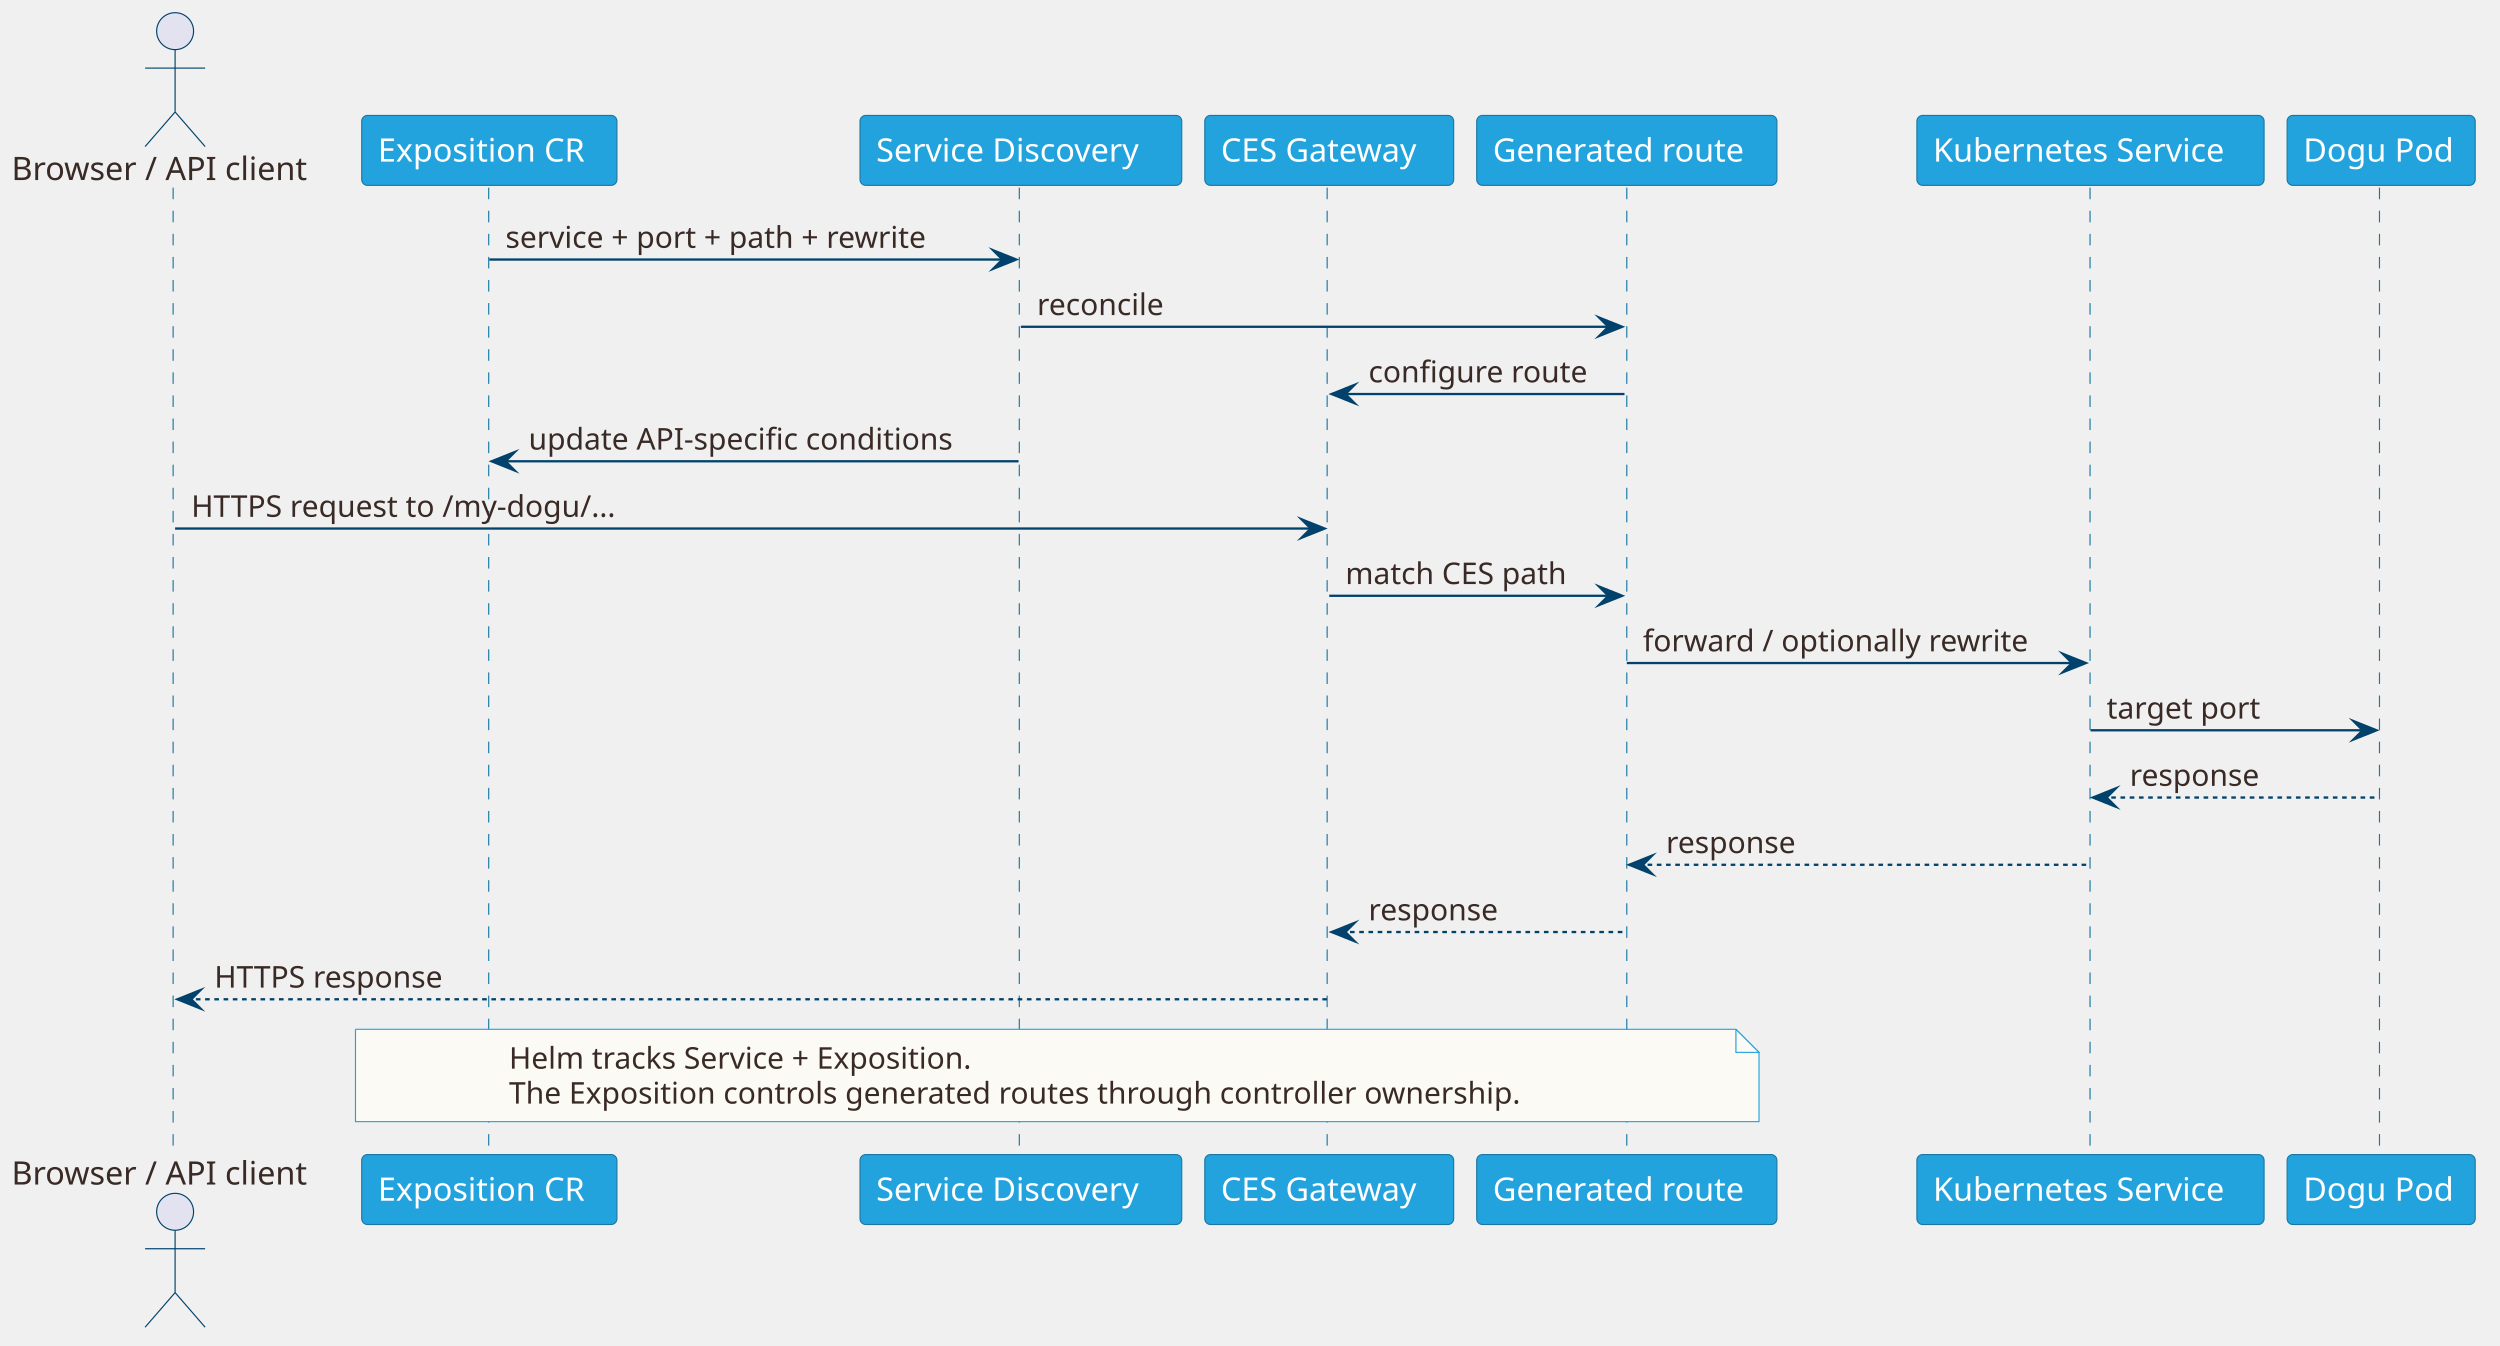
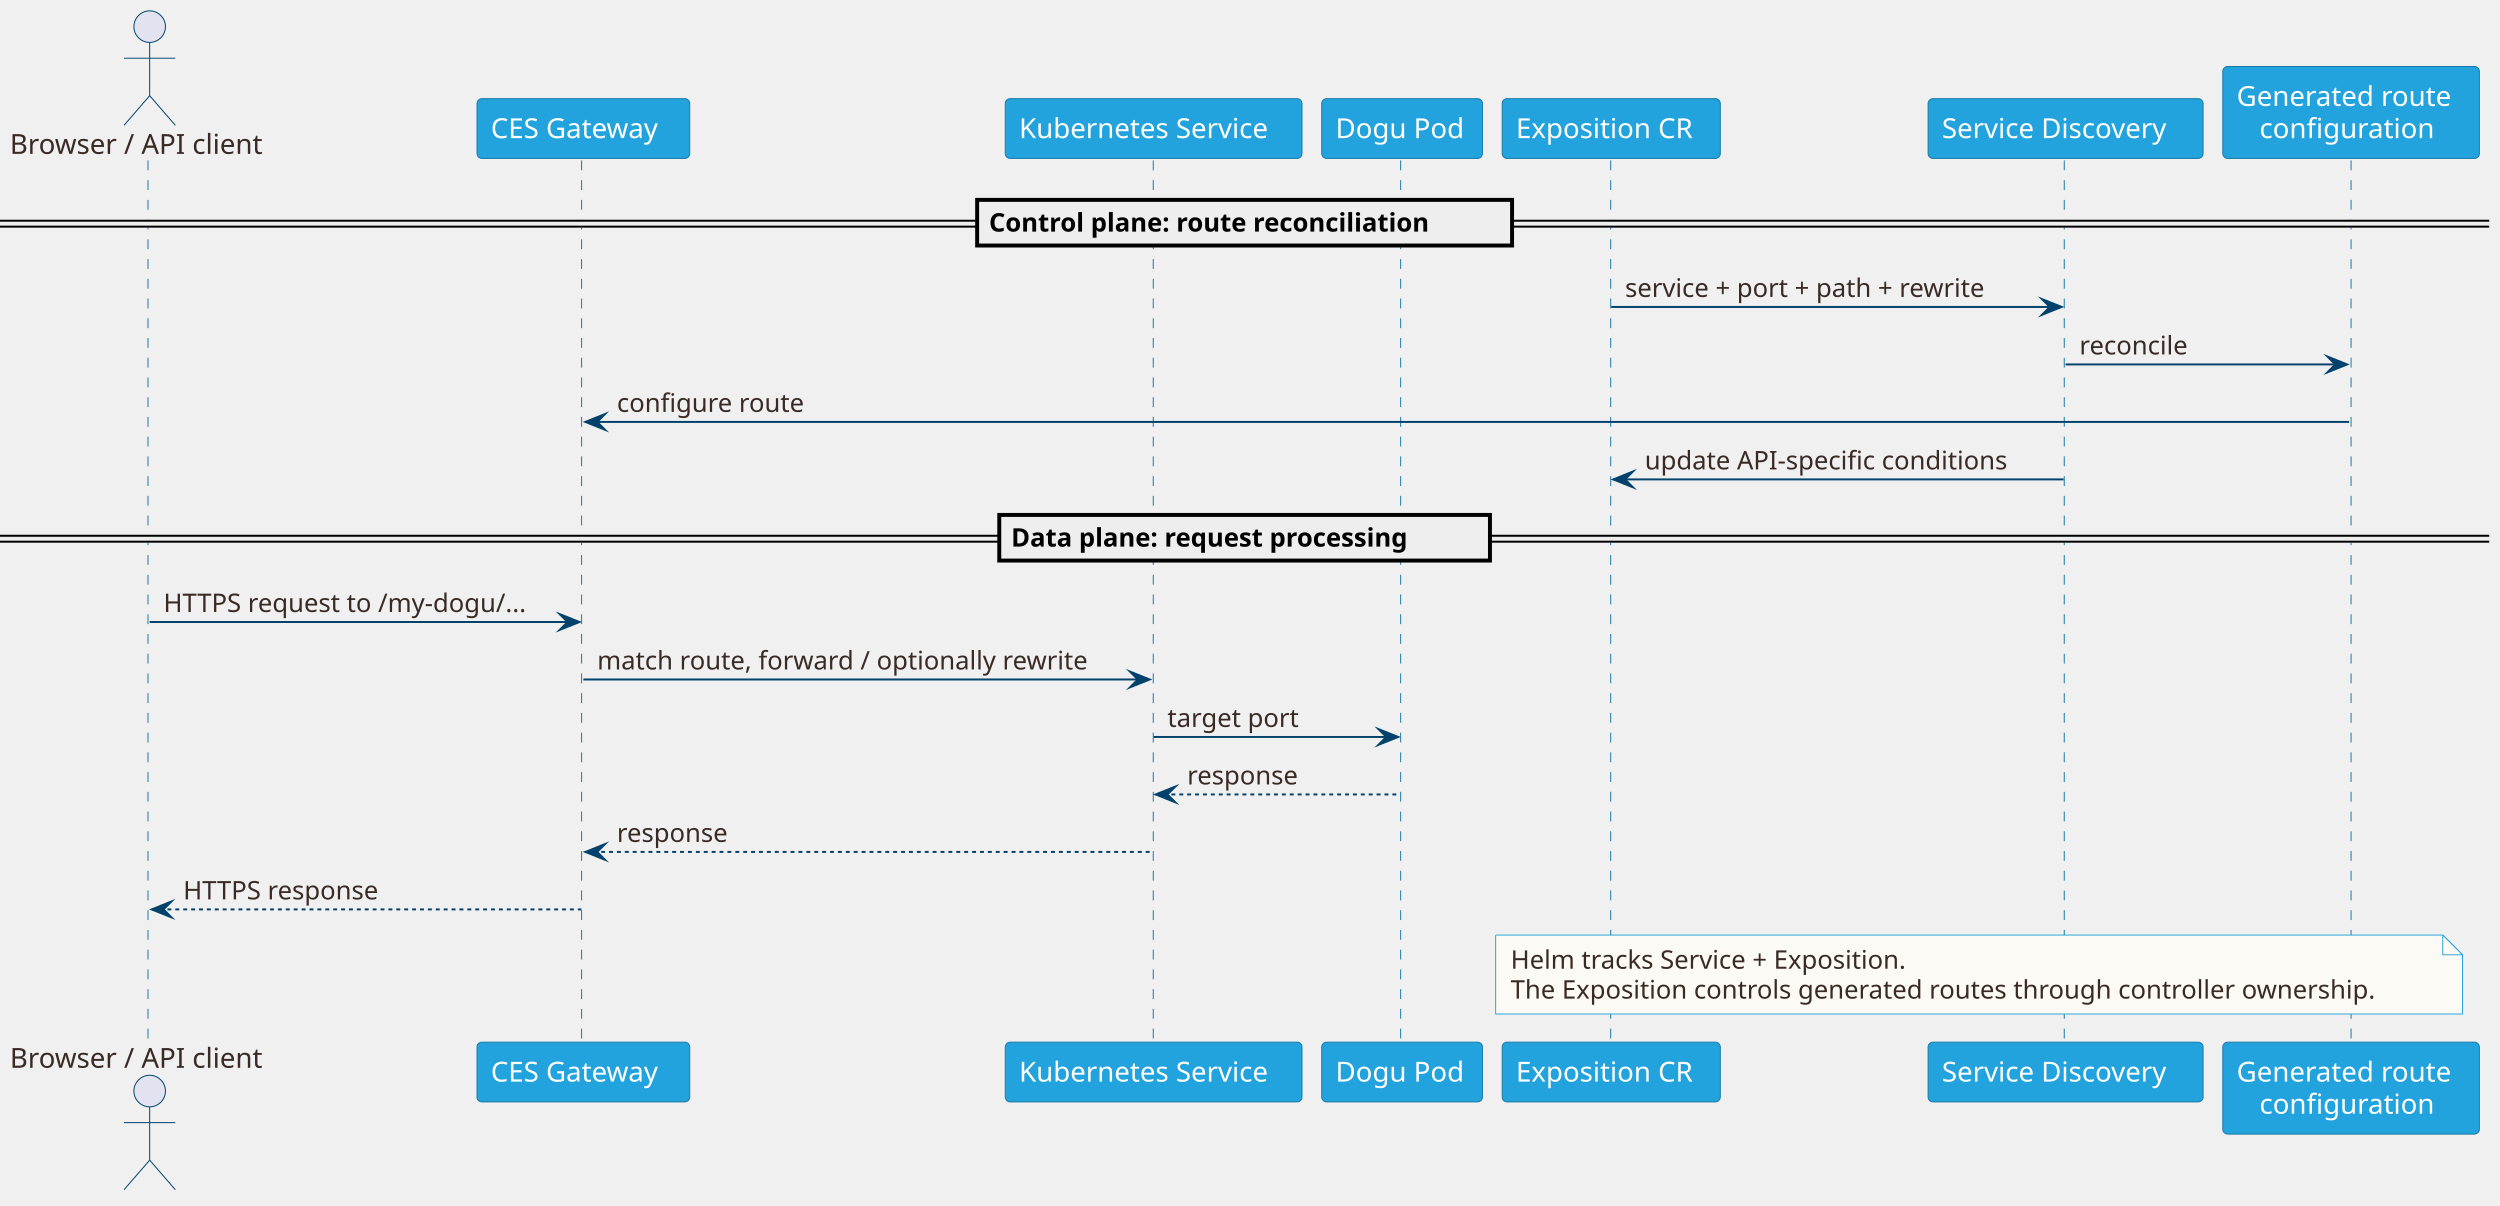
- <svg xmlns="http://www.w3.org/2000/svg" contentStyleType="text/css" data-diagram-type="SEQUENCE" height="583px" preserveAspectRatio="none" style="width:1083px;height:583px;background:#FFFFFF;" version="1.1" viewBox="0 0 1083 583" width="1083px" zoomAndPan="magnify">
+ <svg xmlns="http://www.w3.org/2000/svg" contentStyleType="text/css" data-diagram-type="SEQUENCE" height="611px" preserveAspectRatio="none" style="width:1267px;height:611px;background:#FFFFFF;" version="1.1" viewBox="0 0 1267 611" width="1267px" zoomAndPan="magnify">
  <defs />
  <g>
    <g class="participant-lifeline" data-entity-uid="part1" data-qualified-name="client" data-source-line="17" id="part1-lifeline">
      <g>
-         <rect fill="#000000" fill-opacity="0" height="419.859" width="8" x="71.853" y="81.297" />
-         <line style="stroke:#1978A3;stroke-width:0.5;stroke-dasharray:5,5;" x1="75" x2="75" y1="81.297" y2="501.156" />
+         <rect fill="#000000" fill-opacity="0" height="447.859" width="8" x="71.853" y="81.297" />
+         <line style="stroke:#1978A3;stroke-width:0.5;stroke-dasharray:5,5;" x1="75" x2="75" y1="81.297" y2="529.156" />
      </g>
    </g>
-     <g class="participant-lifeline" data-entity-uid="part2" data-qualified-name="exposition" data-source-line="18" id="part2-lifeline">
+     <g class="participant-lifeline" data-entity-uid="part2" data-qualified-name="gateway" data-source-line="18" id="part2-lifeline">
      <g>
-         <rect fill="#000000" fill-opacity="0" height="419.859" width="8" x="207.976" y="81.297" />
-         <line style="stroke:#1978A3;stroke-width:0.5;stroke-dasharray:5,5;" x1="211.707" x2="211.707" y1="81.297" y2="501.156" />
+         <rect fill="#000000" fill-opacity="0" height="447.859" width="8" x="291.653" y="81.297" />
+         <line style="stroke:#1978A3;stroke-width:0.5;stroke-dasharray:5,5;" x1="294.752" x2="294.752" y1="81.297" y2="529.156" />
      </g>
    </g>
-     <g class="participant-lifeline" data-entity-uid="part3" data-qualified-name="discovery" data-source-line="19" id="part3-lifeline">
+     <g class="participant-lifeline" data-entity-uid="part3" data-qualified-name="service" data-source-line="19" id="part3-lifeline">
      <g>
-         <rect fill="#000000" fill-opacity="0" height="419.859" width="8" x="438.243" y="81.297" />
-         <line style="stroke:#1978A3;stroke-width:0.5;stroke-dasharray:5,5;" x1="441.564" x2="441.564" y1="81.297" y2="501.156" />
+         <rect fill="#000000" fill-opacity="0" height="447.859" width="8" x="580.662" y="81.297" />
+         <line style="stroke:#1978A3;stroke-width:0.5;stroke-dasharray:5,5;" x1="584.47" x2="584.47" y1="81.297" y2="529.156" />
      </g>
    </g>
-     <g class="participant-lifeline" data-entity-uid="part4" data-qualified-name="gateway" data-source-line="20" id="part4-lifeline">
+     <g class="participant-lifeline" data-entity-uid="part4" data-qualified-name="pod" data-source-line="20" id="part4-lifeline">
      <g>
-         <rect fill="#000000" fill-opacity="0" height="419.859" width="8" x="571.823" y="81.297" />
-         <line style="stroke:#1978A3;stroke-width:0.5;stroke-dasharray:5,5;" x1="574.921" x2="574.921" y1="81.297" y2="501.156" />
+         <rect fill="#000000" fill-opacity="0" height="447.859" width="8" x="706.579" y="81.297" />
+         <line style="stroke:#1978A3;stroke-width:0.5;stroke-dasharray:5,5;" x1="709.854" x2="709.854" y1="81.297" y2="529.156" />
      </g>
    </g>
-     <g class="participant-lifeline" data-entity-uid="part5" data-qualified-name="route" data-source-line="21" id="part5-lifeline">
+     <g class="participant-lifeline" data-entity-uid="part5" data-qualified-name="exposition" data-source-line="21" id="part5-lifeline">
      <g>
-         <rect fill="#000000" fill-opacity="0" height="419.859" width="8" x="700.734" y="81.297" />
-         <line style="stroke:#1978A3;stroke-width:0.5;stroke-dasharray:5,5;" x1="704.724" x2="704.724" y1="81.297" y2="501.156" />
+         <rect fill="#000000" fill-opacity="0" height="447.859" width="8" x="812.572" y="81.297" />
+         <line style="stroke:#1978A3;stroke-width:0.5;stroke-dasharray:5,5;" x1="816.304" x2="816.304" y1="81.297" y2="529.156" />
      </g>
    </g>
-     <g class="participant-lifeline" data-entity-uid="part6" data-qualified-name="service" data-source-line="22" id="part6-lifeline">
+     <g class="participant-lifeline" data-entity-uid="part6" data-qualified-name="discovery" data-source-line="22" id="part6-lifeline">
      <g>
-         <rect fill="#000000" fill-opacity="0" height="419.859" width="8" x="901.599" y="81.297" />
-         <line style="stroke:#1978A3;stroke-width:0.5;stroke-dasharray:5,5;" x1="905.407" x2="905.407" y1="81.297" y2="501.156" />
+         <rect fill="#000000" fill-opacity="0" height="447.859" width="8" x="1042.839" y="81.297" />
+         <line style="stroke:#1978A3;stroke-width:0.5;stroke-dasharray:5,5;" x1="1046.161" x2="1046.161" y1="81.297" y2="529.156" />
      </g>
    </g>
-     <g class="participant-lifeline" data-entity-uid="part7" data-qualified-name="pod" data-source-line="23" id="part7-lifeline">
+     <g class="participant-lifeline" data-entity-uid="part7" data-qualified-name="route" data-source-line="23" id="part7-lifeline">
      <g>
-         <rect fill="#000000" fill-opacity="0" height="419.859" width="8" x="1027.516" y="81.297" />
-         <line style="stroke:#1978A3;stroke-width:0.5;stroke-dasharray:5,5;" x1="1030.791" x2="1030.791" y1="81.297" y2="501.156" />
+         <rect fill="#000000" fill-opacity="0" height="447.859" width="8" x="1187.528" y="81.297" />
+         <line style="stroke:#1978A3;stroke-width:0.5;stroke-dasharray:5,5;" x1="1191.518" x2="1191.518" y1="81.297" y2="529.156" />
      </g>
    </g>
    <g class="participant participant-head" data-entity-uid="part1" data-qualified-name="client" data-source-line="17" id="part1-head">
      <text fill="#392A25" font-family="sans-serif" font-size="14" lengthAdjust="spacing" textLength="135.707" x="5" y="77.995">Browser / API client</text>
      <ellipse cx="75.853" cy="13.5" fill="#E2E2F0" rx="8" ry="8" style="stroke:#00426B;stroke-width:0.5;" />
      <path d="M75.853,21.5 L75.853,48.5 M62.853,29.5 L88.853,29.5 M75.853,48.5 L62.853,63.5 M75.853,48.5 L88.853,63.5" fill="none" style="stroke:#00426B;stroke-width:0.5;" />
    </g>
    <g class="participant participant-tail" data-entity-uid="part1" data-qualified-name="client" data-source-line="17" id="part1-tail">
-       <text fill="#392A25" font-family="sans-serif" font-size="14" lengthAdjust="spacing" textLength="135.707" x="5" y="513.151">Browser / API client</text>
-       <ellipse cx="75.853" cy="524.953" fill="#E2E2F0" rx="8" ry="8" style="stroke:#00426B;stroke-width:0.5;" />
-       <path d="M75.853,532.953 L75.853,559.953 M62.853,540.953 L88.853,540.953 M75.853,559.953 L62.853,574.953 M75.853,559.953 L88.853,574.953" fill="none" style="stroke:#00426B;stroke-width:0.5;" />
+       <text fill="#392A25" font-family="sans-serif" font-size="14" lengthAdjust="spacing" textLength="135.707" x="5" y="541.151">Browser / API client</text>
+       <ellipse cx="75.853" cy="552.953" fill="#E2E2F0" rx="8" ry="8" style="stroke:#00426B;stroke-width:0.5;" />
+       <path d="M75.853,560.953 L75.853,587.953 M62.853,568.953 L88.853,568.953 M75.853,587.953 L62.853,602.953 M75.853,587.953 L88.853,602.953" fill="none" style="stroke:#00426B;stroke-width:0.5;" />
    </g>
-     <g class="participant participant-head" data-entity-uid="part2" data-qualified-name="exposition" data-source-line="18" id="part2-head">
-       <rect fill="#23A3DD" height="30.297" rx="2.5" ry="2.5" style="stroke:#1978A3;stroke-width:0.5;" width="110.537" x="156.707" y="50" />
-       <text fill="#FFFFFF" font-family="sans-serif" font-size="14" lengthAdjust="spacing" textLength="96.537" x="163.707" y="69.995">Exposition CR</text>
+     <g class="participant participant-head" data-entity-uid="part2" data-qualified-name="gateway" data-source-line="18" id="part2-head">
+       <rect fill="#23A3DD" height="30.297" rx="2.5" ry="2.5" style="stroke:#1978A3;stroke-width:0.5;" width="107.803" x="241.752" y="50" />
+       <text fill="#FFFFFF" font-family="sans-serif" font-size="14" lengthAdjust="spacing" textLength="93.803" x="248.752" y="69.995">CES Gateway</text>
    </g>
-     <g class="participant participant-tail" data-entity-uid="part2" data-qualified-name="exposition" data-source-line="18" id="part2-tail">
-       <rect fill="#23A3DD" height="30.297" rx="2.5" ry="2.5" style="stroke:#1978A3;stroke-width:0.5;" width="110.537" x="156.707" y="500.156" />
-       <text fill="#FFFFFF" font-family="sans-serif" font-size="14" lengthAdjust="spacing" textLength="96.537" x="163.707" y="520.151">Exposition CR</text>
+     <g class="participant participant-tail" data-entity-uid="part2" data-qualified-name="gateway" data-source-line="18" id="part2-tail">
+       <rect fill="#23A3DD" height="30.297" rx="2.5" ry="2.5" style="stroke:#1978A3;stroke-width:0.5;" width="107.803" x="241.752" y="528.156" />
+       <text fill="#FFFFFF" font-family="sans-serif" font-size="14" lengthAdjust="spacing" textLength="93.803" x="248.752" y="548.151">CES Gateway</text>
    </g>
-     <g class="participant participant-head" data-entity-uid="part3" data-qualified-name="discovery" data-source-line="19" id="part3-head">
-       <rect fill="#23A3DD" height="30.297" rx="2.5" ry="2.5" style="stroke:#1978A3;stroke-width:0.5;" width="139.357" x="372.564" y="50" />
-       <text fill="#FFFFFF" font-family="sans-serif" font-size="14" lengthAdjust="spacing" textLength="125.357" x="379.564" y="69.995">Service Discovery</text>
+     <g class="participant participant-head" data-entity-uid="part3" data-qualified-name="service" data-source-line="19" id="part3-head">
+       <rect fill="#23A3DD" height="30.297" rx="2.5" ry="2.5" style="stroke:#1978A3;stroke-width:0.5;" width="150.384" x="509.47" y="50" />
+       <text fill="#FFFFFF" font-family="sans-serif" font-size="14" lengthAdjust="spacing" textLength="136.384" x="516.47" y="69.995">Kubernetes Service</text>
    </g>
-     <g class="participant participant-tail" data-entity-uid="part3" data-qualified-name="discovery" data-source-line="19" id="part3-tail">
-       <rect fill="#23A3DD" height="30.297" rx="2.5" ry="2.5" style="stroke:#1978A3;stroke-width:0.5;" width="139.357" x="372.564" y="500.156" />
-       <text fill="#FFFFFF" font-family="sans-serif" font-size="14" lengthAdjust="spacing" textLength="125.357" x="379.564" y="520.151">Service Discovery</text>
+     <g class="participant participant-tail" data-entity-uid="part3" data-qualified-name="service" data-source-line="19" id="part3-tail">
+       <rect fill="#23A3DD" height="30.297" rx="2.5" ry="2.5" style="stroke:#1978A3;stroke-width:0.5;" width="150.384" x="509.47" y="528.156" />
+       <text fill="#FFFFFF" font-family="sans-serif" font-size="14" lengthAdjust="spacing" textLength="136.384" x="516.47" y="548.151">Kubernetes Service</text>
    </g>
-     <g class="participant participant-head" data-entity-uid="part4" data-qualified-name="gateway" data-source-line="20" id="part4-head">
-       <rect fill="#23A3DD" height="30.297" rx="2.5" ry="2.5" style="stroke:#1978A3;stroke-width:0.5;" width="107.803" x="521.921" y="50" />
-       <text fill="#FFFFFF" font-family="sans-serif" font-size="14" lengthAdjust="spacing" textLength="93.803" x="528.921" y="69.995">CES Gateway</text>
+     <g class="participant participant-head" data-entity-uid="part4" data-qualified-name="pod" data-source-line="20" id="part4-head">
+       <rect fill="#23A3DD" height="30.297" rx="2.5" ry="2.5" style="stroke:#1978A3;stroke-width:0.5;" width="81.45" x="669.854" y="50" />
+       <text fill="#FFFFFF" font-family="sans-serif" font-size="14" lengthAdjust="spacing" textLength="67.45" x="676.854" y="69.995">Dogu Pod</text>
    </g>
-     <g class="participant participant-tail" data-entity-uid="part4" data-qualified-name="gateway" data-source-line="20" id="part4-tail">
-       <rect fill="#23A3DD" height="30.297" rx="2.5" ry="2.5" style="stroke:#1978A3;stroke-width:0.5;" width="107.803" x="521.921" y="500.156" />
-       <text fill="#FFFFFF" font-family="sans-serif" font-size="14" lengthAdjust="spacing" textLength="93.803" x="528.921" y="520.151">CES Gateway</text>
+     <g class="participant participant-tail" data-entity-uid="part4" data-qualified-name="pod" data-source-line="20" id="part4-tail">
+       <rect fill="#23A3DD" height="30.297" rx="2.5" ry="2.5" style="stroke:#1978A3;stroke-width:0.5;" width="81.45" x="669.854" y="528.156" />
+       <text fill="#FFFFFF" font-family="sans-serif" font-size="14" lengthAdjust="spacing" textLength="67.45" x="676.854" y="548.151">Dogu Pod</text>
    </g>
-     <g class="participant participant-head" data-entity-uid="part5" data-qualified-name="route" data-source-line="21" id="part5-head">
-       <rect fill="#23A3DD" height="30.297" rx="2.5" ry="2.5" style="stroke:#1978A3;stroke-width:0.5;" width="130.019" x="639.724" y="50" />
-       <text fill="#FFFFFF" font-family="sans-serif" font-size="14" lengthAdjust="spacing" textLength="116.019" x="646.724" y="69.995">Generated route</text>
+     <g class="participant participant-head" data-entity-uid="part5" data-qualified-name="exposition" data-source-line="21" id="part5-head">
+       <rect fill="#23A3DD" height="30.297" rx="2.5" ry="2.5" style="stroke:#1978A3;stroke-width:0.5;" width="110.537" x="761.304" y="50" />
+       <text fill="#FFFFFF" font-family="sans-serif" font-size="14" lengthAdjust="spacing" textLength="96.537" x="768.304" y="69.995">Exposition CR</text>
    </g>
-     <g class="participant participant-tail" data-entity-uid="part5" data-qualified-name="route" data-source-line="21" id="part5-tail">
-       <rect fill="#23A3DD" height="30.297" rx="2.5" ry="2.5" style="stroke:#1978A3;stroke-width:0.5;" width="130.019" x="639.724" y="500.156" />
-       <text fill="#FFFFFF" font-family="sans-serif" font-size="14" lengthAdjust="spacing" textLength="116.019" x="646.724" y="520.151">Generated route</text>
+     <g class="participant participant-tail" data-entity-uid="part5" data-qualified-name="exposition" data-source-line="21" id="part5-tail">
+       <rect fill="#23A3DD" height="30.297" rx="2.5" ry="2.5" style="stroke:#1978A3;stroke-width:0.5;" width="110.537" x="761.304" y="528.156" />
+       <text fill="#FFFFFF" font-family="sans-serif" font-size="14" lengthAdjust="spacing" textLength="96.537" x="768.304" y="548.151">Exposition CR</text>
    </g>
-     <g class="participant participant-head" data-entity-uid="part6" data-qualified-name="service" data-source-line="22" id="part6-head">
-       <rect fill="#23A3DD" height="30.297" rx="2.5" ry="2.5" style="stroke:#1978A3;stroke-width:0.5;" width="150.384" x="830.407" y="50" />
-       <text fill="#FFFFFF" font-family="sans-serif" font-size="14" lengthAdjust="spacing" textLength="136.384" x="837.407" y="69.995">Kubernetes Service</text>
+     <g class="participant participant-head" data-entity-uid="part6" data-qualified-name="discovery" data-source-line="22" id="part6-head">
+       <rect fill="#23A3DD" height="30.297" rx="2.5" ry="2.5" style="stroke:#1978A3;stroke-width:0.5;" width="139.357" x="977.161" y="50" />
+       <text fill="#FFFFFF" font-family="sans-serif" font-size="14" lengthAdjust="spacing" textLength="125.357" x="984.161" y="69.995">Service Discovery</text>
    </g>
-     <g class="participant participant-tail" data-entity-uid="part6" data-qualified-name="service" data-source-line="22" id="part6-tail">
-       <rect fill="#23A3DD" height="30.297" rx="2.5" ry="2.5" style="stroke:#1978A3;stroke-width:0.5;" width="150.384" x="830.407" y="500.156" />
-       <text fill="#FFFFFF" font-family="sans-serif" font-size="14" lengthAdjust="spacing" textLength="136.384" x="837.407" y="520.151">Kubernetes Service</text>
+     <g class="participant participant-tail" data-entity-uid="part6" data-qualified-name="discovery" data-source-line="22" id="part6-tail">
+       <rect fill="#23A3DD" height="30.297" rx="2.5" ry="2.5" style="stroke:#1978A3;stroke-width:0.5;" width="139.357" x="977.161" y="528.156" />
+       <text fill="#FFFFFF" font-family="sans-serif" font-size="14" lengthAdjust="spacing" textLength="125.357" x="984.161" y="548.151">Service Discovery</text>
    </g>
-     <g class="participant participant-head" data-entity-uid="part7" data-qualified-name="pod" data-source-line="23" id="part7-head">
-       <rect fill="#23A3DD" height="30.297" rx="2.5" ry="2.5" style="stroke:#1978A3;stroke-width:0.5;" width="81.45" x="990.79" y="50" />
-       <text fill="#FFFFFF" font-family="sans-serif" font-size="14" lengthAdjust="spacing" textLength="67.45" x="997.79" y="69.995">Dogu Pod</text>
+     <g class="participant participant-head" data-entity-uid="part7" data-qualified-name="route" data-source-line="23" id="part7-head">
+       <rect fill="#23A3DD" height="46.594" rx="2.5" ry="2.5" style="stroke:#1978A3;stroke-width:0.5;" width="130.019" x="1126.518" y="33.703" />
+       <text fill="#FFFFFF" font-family="sans-serif" font-size="14" lengthAdjust="spacing" textLength="116.019" x="1133.518" y="53.698">Generated route</text>
+       <text fill="#FFFFFF" font-family="sans-serif" font-size="14" lengthAdjust="spacing" textLength="92.866" x="1145.095" y="69.995">configuration</text>
    </g>
-     <g class="participant participant-tail" data-entity-uid="part7" data-qualified-name="pod" data-source-line="23" id="part7-tail">
-       <rect fill="#23A3DD" height="30.297" rx="2.5" ry="2.5" style="stroke:#1978A3;stroke-width:0.5;" width="81.45" x="990.79" y="500.156" />
-       <text fill="#FFFFFF" font-family="sans-serif" font-size="14" lengthAdjust="spacing" textLength="67.45" x="997.79" y="520.151">Dogu Pod</text>
+     <g class="participant participant-tail" data-entity-uid="part7" data-qualified-name="route" data-source-line="23" id="part7-tail">
+       <rect fill="#23A3DD" height="46.594" rx="2.5" ry="2.5" style="stroke:#1978A3;stroke-width:0.5;" width="130.019" x="1126.518" y="528.156" />
+       <text fill="#FFFFFF" font-family="sans-serif" font-size="14" lengthAdjust="spacing" textLength="116.019" x="1133.518" y="548.151">Generated route</text>
+       <text fill="#FFFFFF" font-family="sans-serif" font-size="14" lengthAdjust="spacing" textLength="92.866" x="1145.095" y="564.448">configuration</text>
    </g>
-     <g class="message" data-entity-1="part2" data-entity-2="part3" data-source-line="25" id="msg1">
-       <polygon fill="#00426B" points="430.243,108.43,440.243,112.43,430.243,116.43,434.243,112.43" style="stroke:#00426B;stroke-width:1;stroke-linejoin:miter;stroke-miterlimit:10;" />
-       <line style="stroke:#00426B;stroke-width:1;" x1="211.976" x2="436.243" y1="112.43" y2="112.43" />
-       <text fill="#392A25" font-family="sans-serif" font-size="13" lengthAdjust="spacing" textLength="206.267" x="218.976" y="107.364">service + port + path + rewrite</text>
+     <rect fill="#EEEEEE" height="3" style="stroke:#EEEEEE;stroke-width:1;" width="1261.538" x="0" y="111.863" />
+     <line style="stroke:#000000;stroke-width:1;" x1="0" x2="1261.538" y1="111.863" y2="111.863" />
+     <line style="stroke:#000000;stroke-width:1;" x1="0" x2="1261.538" y1="114.863" y2="114.863" />
+     <rect fill="#EEEEEE" height="23.133" style="stroke:#000000;stroke-width:2;" width="271.099" x="495.219" y="101.297" />
+     <text fill="#000000" font-family="sans-serif" font-size="13" font-weight="700" lengthAdjust="spacing" textLength="252.573" x="501.219" y="117.364">Control plane: route reconciliation</text>
+     <g class="message" data-entity-1="part5" data-entity-2="part6" data-source-line="26" id="msg1">
+       <polygon fill="#00426B" points="1034.839,151.562,1044.839,155.562,1034.839,159.562,1038.839,155.562" style="stroke:#00426B;stroke-width:1;stroke-linejoin:miter;stroke-miterlimit:10;" />
+       <line style="stroke:#00426B;stroke-width:1;" x1="816.572" x2="1040.839" y1="155.562" y2="155.562" />
+       <text fill="#392A25" font-family="sans-serif" font-size="13" lengthAdjust="spacing" textLength="206.267" x="823.572" y="150.497">service + port + path + rewrite</text>
    </g>
-     <g class="message" data-entity-1="part3" data-entity-2="part5" data-source-line="26" id="msg2">
-       <polygon fill="#00426B" points="692.734,137.562,702.734,141.562,692.734,145.562,696.734,141.562" style="stroke:#00426B;stroke-width:1;stroke-linejoin:miter;stroke-miterlimit:10;" />
-       <line style="stroke:#00426B;stroke-width:1;" x1="442.243" x2="698.734" y1="141.562" y2="141.562" />
-       <text fill="#392A25" font-family="sans-serif" font-size="13" lengthAdjust="spacing" textLength="59.052" x="449.243" y="136.497">reconcile</text>
+     <g class="message" data-entity-1="part6" data-entity-2="part7" data-source-line="27" id="msg2">
+       <polygon fill="#00426B" points="1179.528,180.695,1189.528,184.695,1179.528,188.695,1183.528,184.695" style="stroke:#00426B;stroke-width:1;stroke-linejoin:miter;stroke-miterlimit:10;" />
+       <line style="stroke:#00426B;stroke-width:1;" x1="1046.839" x2="1185.528" y1="184.695" y2="184.695" />
+       <text fill="#392A25" font-family="sans-serif" font-size="13" lengthAdjust="spacing" textLength="59.052" x="1053.839" y="179.629">reconcile</text>
    </g>
-     <g class="message" data-entity-1="part5" data-entity-2="part4" data-source-line="27" id="msg3">
-       <polygon fill="#00426B" points="586.823,166.695,576.823,170.695,586.823,174.695,582.823,170.695" style="stroke:#00426B;stroke-width:1;stroke-linejoin:miter;stroke-miterlimit:10;" />
-       <line style="stroke:#00426B;stroke-width:1;" x1="580.823" x2="703.734" y1="170.695" y2="170.695" />
-       <text fill="#392A25" font-family="sans-serif" font-size="13" lengthAdjust="spacing" textLength="100.128" x="592.823" y="165.629">configure route</text>
+     <g class="message" data-entity-1="part7" data-entity-2="part2" data-source-line="28" id="msg3">
+       <polygon fill="#00426B" points="306.653,209.828,296.653,213.828,306.653,217.828,302.653,213.828" style="stroke:#00426B;stroke-width:1;stroke-linejoin:miter;stroke-miterlimit:10;" />
+       <line style="stroke:#00426B;stroke-width:1;" x1="300.653" x2="1190.528" y1="213.828" y2="213.828" />
+       <text fill="#392A25" font-family="sans-serif" font-size="13" lengthAdjust="spacing" textLength="100.128" x="312.653" y="208.762">configure route</text>
    </g>
-     <g class="message" data-entity-1="part3" data-entity-2="part2" data-source-line="28" id="msg4">
-       <polygon fill="#00426B" points="222.976,195.828,212.976,199.828,222.976,203.828,218.976,199.828" style="stroke:#00426B;stroke-width:1;stroke-linejoin:miter;stroke-miterlimit:10;" />
-       <line style="stroke:#00426B;stroke-width:1;" x1="216.976" x2="441.243" y1="199.828" y2="199.828" />
-       <text fill="#392A25" font-family="sans-serif" font-size="13" lengthAdjust="spacing" textLength="195.324" x="228.976" y="194.762">update API-specific conditions</text>
+     <g class="message" data-entity-1="part6" data-entity-2="part5" data-source-line="29" id="msg4">
+       <polygon fill="#00426B" points="827.572,238.961,817.572,242.961,827.572,246.961,823.572,242.961" style="stroke:#00426B;stroke-width:1;stroke-linejoin:miter;stroke-miterlimit:10;" />
+       <line style="stroke:#00426B;stroke-width:1;" x1="821.572" x2="1045.839" y1="242.961" y2="242.961" />
+       <text fill="#392A25" font-family="sans-serif" font-size="13" lengthAdjust="spacing" textLength="195.324" x="833.572" y="237.895">update API-specific conditions</text>
    </g>
-     <g class="message" data-entity-1="part1" data-entity-2="part4" data-source-line="30" id="msg5">
-       <polygon fill="#00426B" points="563.823,224.961,573.823,228.961,563.823,232.961,567.823,228.961" style="stroke:#00426B;stroke-width:1;stroke-linejoin:miter;stroke-miterlimit:10;" />
-       <line style="stroke:#00426B;stroke-width:1;" x1="75.853" x2="569.823" y1="228.961" y2="228.961" />
-       <text fill="#392A25" font-family="sans-serif" font-size="13" lengthAdjust="spacing" textLength="195.8" x="82.853" y="223.895">HTTPS request to /my-dogu/...</text>
+     <rect fill="#EEEEEE" height="3" style="stroke:#EEEEEE;stroke-width:1;" width="1261.538" x="0" y="271.527" />
+     <line style="stroke:#000000;stroke-width:1;" x1="0" x2="1261.538" y1="271.527" y2="271.527" />
+     <line style="stroke:#000000;stroke-width:1;" x1="0" x2="1261.538" y1="274.527" y2="274.527" />
+     <rect fill="#EEEEEE" height="23.133" style="stroke:#000000;stroke-width:2;" width="248.679" x="506.429" y="260.961" />
+     <text fill="#000000" font-family="sans-serif" font-size="13" font-weight="700" lengthAdjust="spacing" textLength="230.153" x="512.429" y="277.028">Data plane: request processing</text>
+     <g class="message" data-entity-1="part1" data-entity-2="part2" data-source-line="32" id="msg5">
+       <polygon fill="#00426B" points="283.653,311.227,293.653,315.227,283.653,319.227,287.653,315.227" style="stroke:#00426B;stroke-width:1;stroke-linejoin:miter;stroke-miterlimit:10;" />
+       <line style="stroke:#00426B;stroke-width:1;" x1="75.853" x2="289.653" y1="315.227" y2="315.227" />
+       <text fill="#392A25" font-family="sans-serif" font-size="13" lengthAdjust="spacing" textLength="195.8" x="82.853" y="310.161">HTTPS request to /my-dogu/...</text>
    </g>
-     <g class="message" data-entity-1="part4" data-entity-2="part5" data-source-line="31" id="msg6">
-       <polygon fill="#00426B" points="692.734,254.094,702.734,258.094,692.734,262.094,696.734,258.094" style="stroke:#00426B;stroke-width:1;stroke-linejoin:miter;stroke-miterlimit:10;" />
-       <line style="stroke:#00426B;stroke-width:1;" x1="575.823" x2="698.734" y1="258.094" y2="258.094" />
-       <text fill="#392A25" font-family="sans-serif" font-size="13" lengthAdjust="spacing" textLength="104.476" x="582.823" y="253.028">match CES path</text>
+     <g class="message" data-entity-1="part2" data-entity-2="part3" data-source-line="33" id="msg6">
+       <polygon fill="#00426B" points="572.662,340.359,582.662,344.359,572.662,348.359,576.662,344.359" style="stroke:#00426B;stroke-width:1;stroke-linejoin:miter;stroke-miterlimit:10;" />
+       <line style="stroke:#00426B;stroke-width:1;" x1="295.653" x2="578.662" y1="344.359" y2="344.359" />
+       <text fill="#392A25" font-family="sans-serif" font-size="13" lengthAdjust="spacing" textLength="265.008" x="302.653" y="339.293">match route, forward / optionally rewrite</text>
    </g>
-     <g class="message" data-entity-1="part5" data-entity-2="part6" data-source-line="32" id="msg7">
-       <polygon fill="#00426B" points="893.599,283.227,903.599,287.227,893.599,291.227,897.599,287.227" style="stroke:#00426B;stroke-width:1;stroke-linejoin:miter;stroke-miterlimit:10;" />
-       <line style="stroke:#00426B;stroke-width:1;" x1="704.734" x2="899.599" y1="287.227" y2="287.227" />
-       <text fill="#392A25" font-family="sans-serif" font-size="13" lengthAdjust="spacing" textLength="176.865" x="711.734" y="282.161">forward / optionally rewrite</text>
+     <g class="message" data-entity-1="part3" data-entity-2="part4" data-source-line="34" id="msg7">
+       <polygon fill="#00426B" points="698.579,369.492,708.579,373.492,698.579,377.492,702.579,373.492" style="stroke:#00426B;stroke-width:1;stroke-linejoin:miter;stroke-miterlimit:10;" />
+       <line style="stroke:#00426B;stroke-width:1;" x1="584.662" x2="704.579" y1="373.492" y2="373.492" />
+       <text fill="#392A25" font-family="sans-serif" font-size="13" lengthAdjust="spacing" textLength="70.535" x="591.662" y="368.426">target port</text>
    </g>
-     <g class="message" data-entity-1="part6" data-entity-2="part7" data-source-line="33" id="msg8">
-       <polygon fill="#00426B" points="1019.516,312.359,1029.516,316.359,1019.516,320.359,1023.516,316.359" style="stroke:#00426B;stroke-width:1;stroke-linejoin:miter;stroke-miterlimit:10;" />
-       <line style="stroke:#00426B;stroke-width:1;" x1="905.599" x2="1025.516" y1="316.359" y2="316.359" />
-       <text fill="#392A25" font-family="sans-serif" font-size="13" lengthAdjust="spacing" textLength="70.535" x="912.599" y="311.293">target port</text>
+     <g class="message" data-entity-1="part4" data-entity-2="part3" data-source-line="35" id="msg8">
+       <polygon fill="#00426B" points="595.662,398.625,585.662,402.625,595.662,406.625,591.662,402.625" style="stroke:#00426B;stroke-width:1;stroke-linejoin:miter;stroke-miterlimit:10;" />
+       <line style="stroke:#00426B;stroke-width:1;stroke-dasharray:2,2;" x1="589.662" x2="709.579" y1="402.625" y2="402.625" />
+       <text fill="#392A25" font-family="sans-serif" font-size="13" lengthAdjust="spacing" textLength="59.331" x="601.662" y="397.559">response</text>
    </g>
-     <g class="message" data-entity-1="part7" data-entity-2="part6" data-source-line="34" id="msg9">
-       <polygon fill="#00426B" points="916.599,341.492,906.599,345.492,916.599,349.492,912.599,345.492" style="stroke:#00426B;stroke-width:1;stroke-linejoin:miter;stroke-miterlimit:10;" />
-       <line style="stroke:#00426B;stroke-width:1;stroke-dasharray:2,2;" x1="910.599" x2="1030.516" y1="345.492" y2="345.492" />
-       <text fill="#392A25" font-family="sans-serif" font-size="13" lengthAdjust="spacing" textLength="59.331" x="922.599" y="340.426">response</text>
+     <g class="message" data-entity-1="part3" data-entity-2="part2" data-source-line="36" id="msg9">
+       <polygon fill="#00426B" points="306.653,427.758,296.653,431.758,306.653,435.758,302.653,431.758" style="stroke:#00426B;stroke-width:1;stroke-linejoin:miter;stroke-miterlimit:10;" />
+       <line style="stroke:#00426B;stroke-width:1;stroke-dasharray:2,2;" x1="300.653" x2="583.662" y1="431.758" y2="431.758" />
+       <text fill="#392A25" font-family="sans-serif" font-size="13" lengthAdjust="spacing" textLength="59.331" x="312.653" y="426.692">response</text>
    </g>
-     <g class="message" data-entity-1="part6" data-entity-2="part5" data-source-line="35" id="msg10">
-       <polygon fill="#00426B" points="715.734,370.625,705.734,374.625,715.734,378.625,711.734,374.625" style="stroke:#00426B;stroke-width:1;stroke-linejoin:miter;stroke-miterlimit:10;" />
-       <line style="stroke:#00426B;stroke-width:1;stroke-dasharray:2,2;" x1="709.734" x2="904.599" y1="374.625" y2="374.625" />
-       <text fill="#392A25" font-family="sans-serif" font-size="13" lengthAdjust="spacing" textLength="59.331" x="721.734" y="369.559">response</text>
+     <g class="message" data-entity-1="part2" data-entity-2="part1" data-source-line="37" id="msg10">
+       <polygon fill="#00426B" points="86.853,456.891,76.853,460.891,86.853,464.891,82.853,460.891" style="stroke:#00426B;stroke-width:1;stroke-linejoin:miter;stroke-miterlimit:10;" />
+       <line style="stroke:#00426B;stroke-width:1;stroke-dasharray:2,2;" x1="80.853" x2="294.653" y1="460.891" y2="460.891" />
+       <text fill="#392A25" font-family="sans-serif" font-size="13" lengthAdjust="spacing" textLength="105.212" x="92.853" y="455.825">HTTPS response</text>
    </g>
-     <g class="message" data-entity-1="part5" data-entity-2="part4" data-source-line="36" id="msg11">
-       <polygon fill="#00426B" points="586.823,399.758,576.823,403.758,586.823,407.758,582.823,403.758" style="stroke:#00426B;stroke-width:1;stroke-linejoin:miter;stroke-miterlimit:10;" />
-       <line style="stroke:#00426B;stroke-width:1;stroke-dasharray:2,2;" x1="580.823" x2="703.734" y1="403.758" y2="403.758" />
-       <text fill="#392A25" font-family="sans-serif" font-size="13" lengthAdjust="spacing" textLength="59.331" x="592.823" y="398.692">response</text>
-     </g>
-     <g class="message" data-entity-1="part4" data-entity-2="part1" data-source-line="37" id="msg12">
-       <polygon fill="#00426B" points="86.853,428.891,76.853,432.891,86.853,436.891,82.853,432.891" style="stroke:#00426B;stroke-width:1;stroke-linejoin:miter;stroke-miterlimit:10;" />
-       <line style="stroke:#00426B;stroke-width:1;stroke-dasharray:2,2;" x1="80.853" x2="574.823" y1="432.891" y2="432.891" />
-       <text fill="#392A25" font-family="sans-serif" font-size="13" lengthAdjust="spacing" textLength="105.212" x="92.853" y="427.825">HTTPS response</text>
-     </g>
-     <path d="M154,445.891 L154,485.891 L762,485.891 L762,455.891 L752,445.891 L154,445.891" fill="#FCFAF4" style="stroke:#23A3DD;stroke-width:0.5;" />
-     <path d="M752,445.891 L752,455.891 L762,455.891 L752,445.891" fill="#FCFAF4" style="stroke:#23A3DD;stroke-width:0.5;" />
-     <text fill="#392A25" font-family="sans-serif" font-size="13" lengthAdjust="spacing" textLength="220.905" x="220.508" y="462.957">Helm tracks Service + Exposition.</text>
-     <text fill="#392A25" font-family="sans-serif" font-size="13" lengthAdjust="spacing" textLength="466.019" x="220.508" y="478.09">The Exposition controls generated routes through controller ownership.</text>
+     <path d="M758,473.891 L758,513.891 L1248,513.891 L1248,483.891 L1238,473.891 L758,473.891" fill="#FCFAF4" style="stroke:#23A3DD;stroke-width:0.5;" />
+     <path d="M1238,473.891 L1238,483.891 L1248,483.891 L1238,473.891" fill="#FCFAF4" style="stroke:#23A3DD;stroke-width:0.5;" />
+     <text fill="#392A25" font-family="sans-serif" font-size="13" lengthAdjust="spacing" textLength="220.905" x="765.607" y="490.957">Helm tracks Service + Exposition.</text>
+     <text fill="#392A25" font-family="sans-serif" font-size="13" lengthAdjust="spacing" textLength="466.019" x="765.607" y="506.09">The Exposition controls generated routes through controller ownership.</text>
  </g>
</svg>
